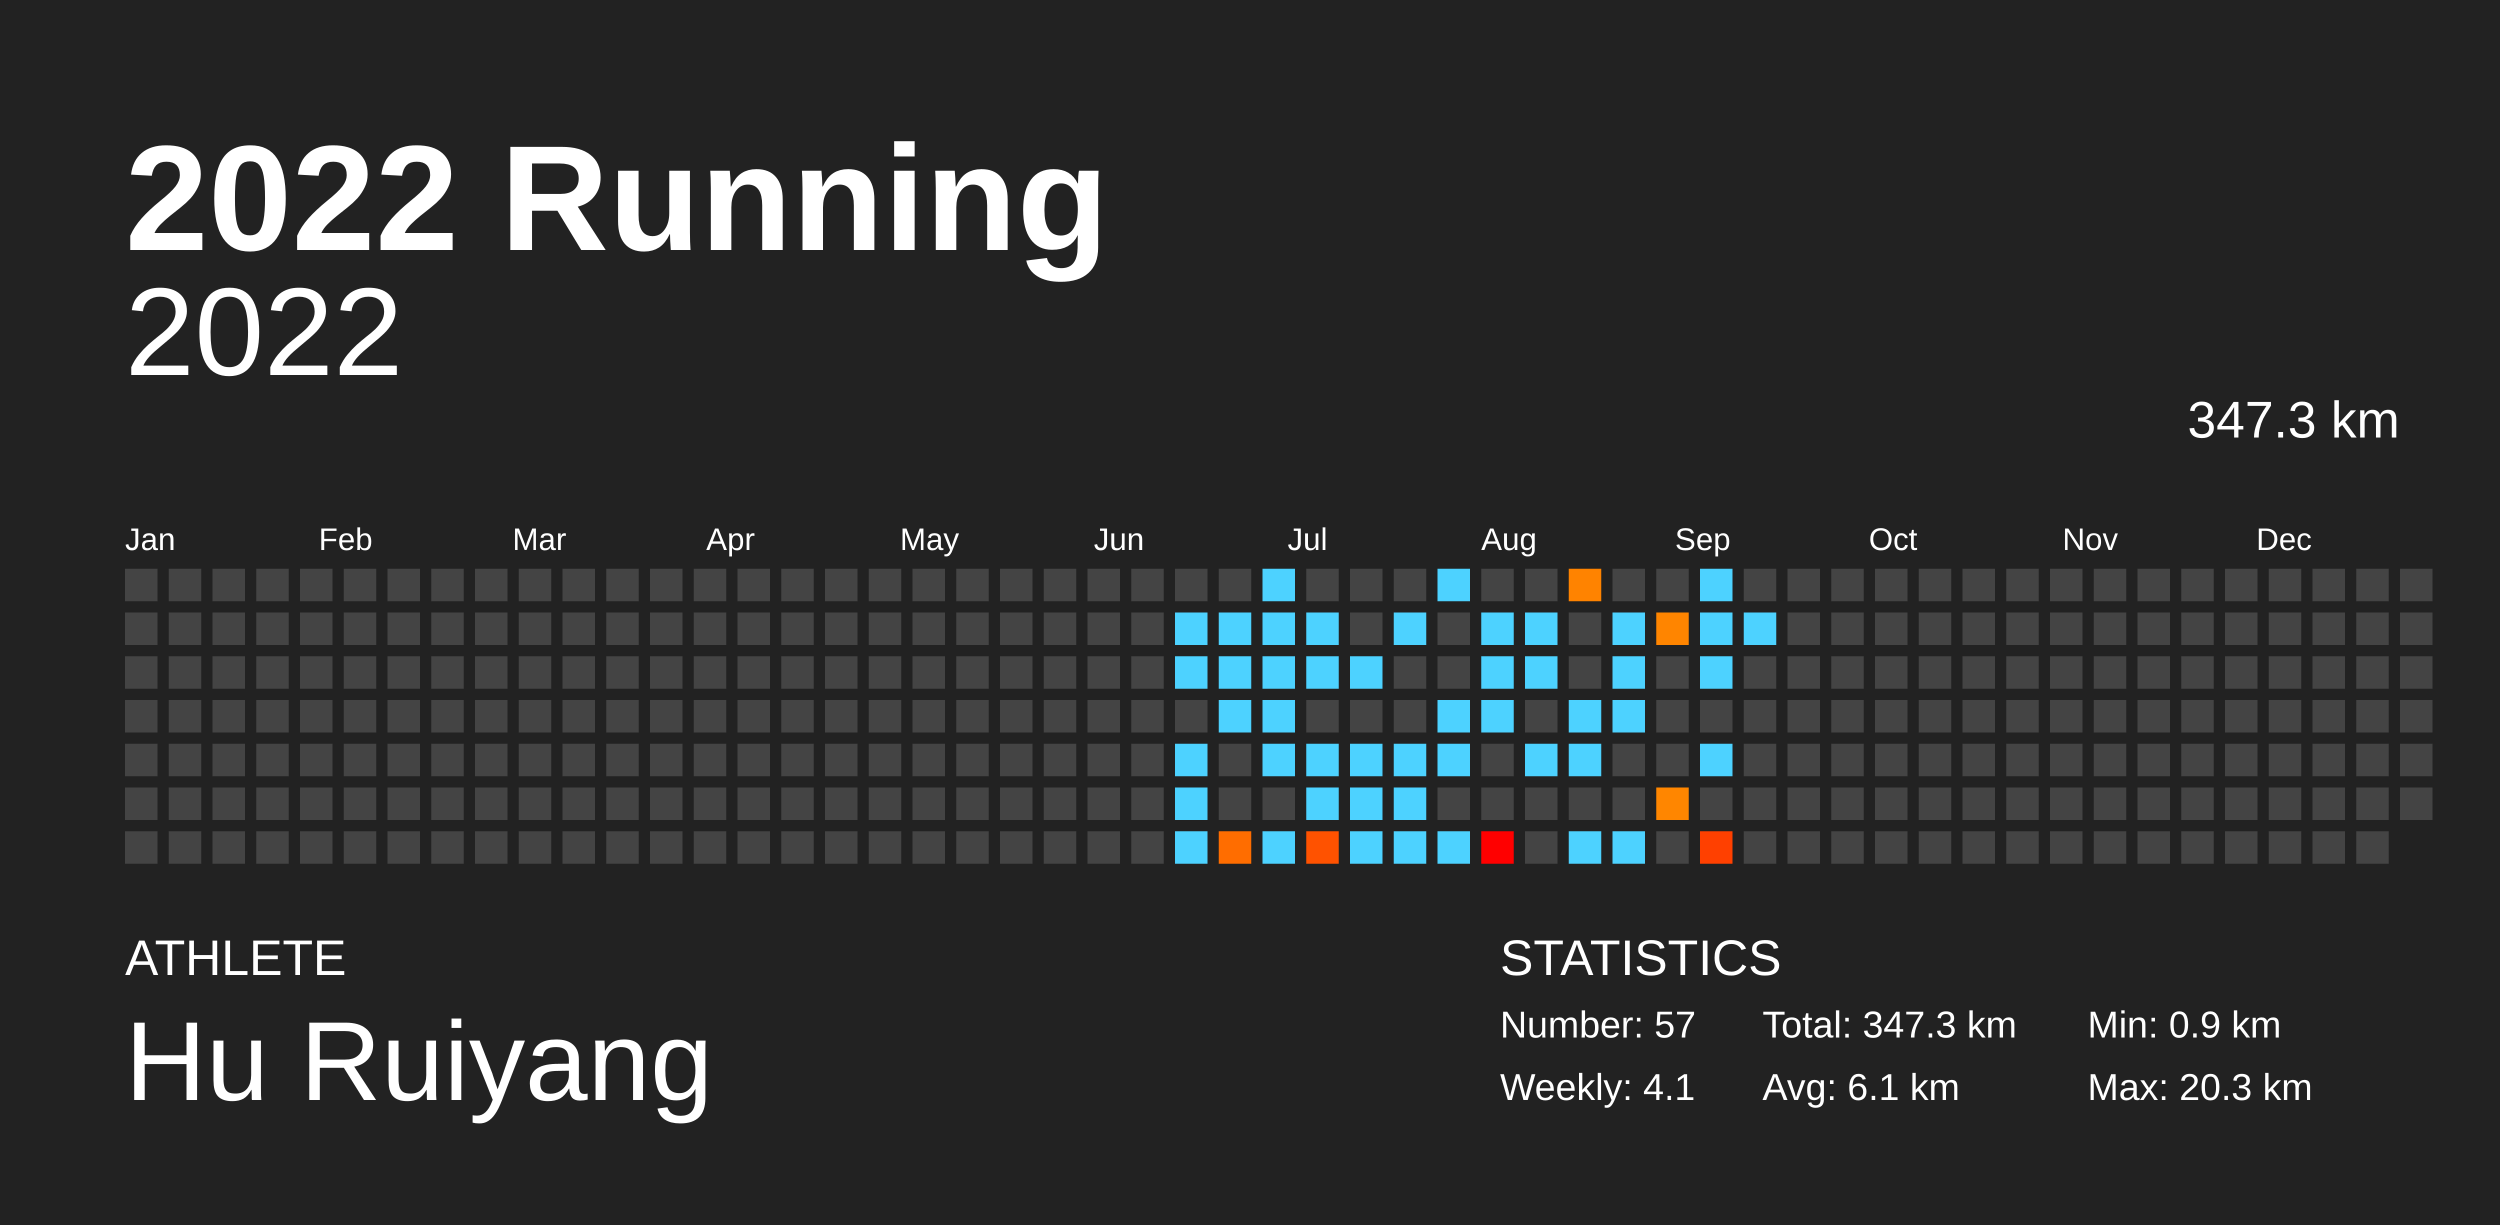
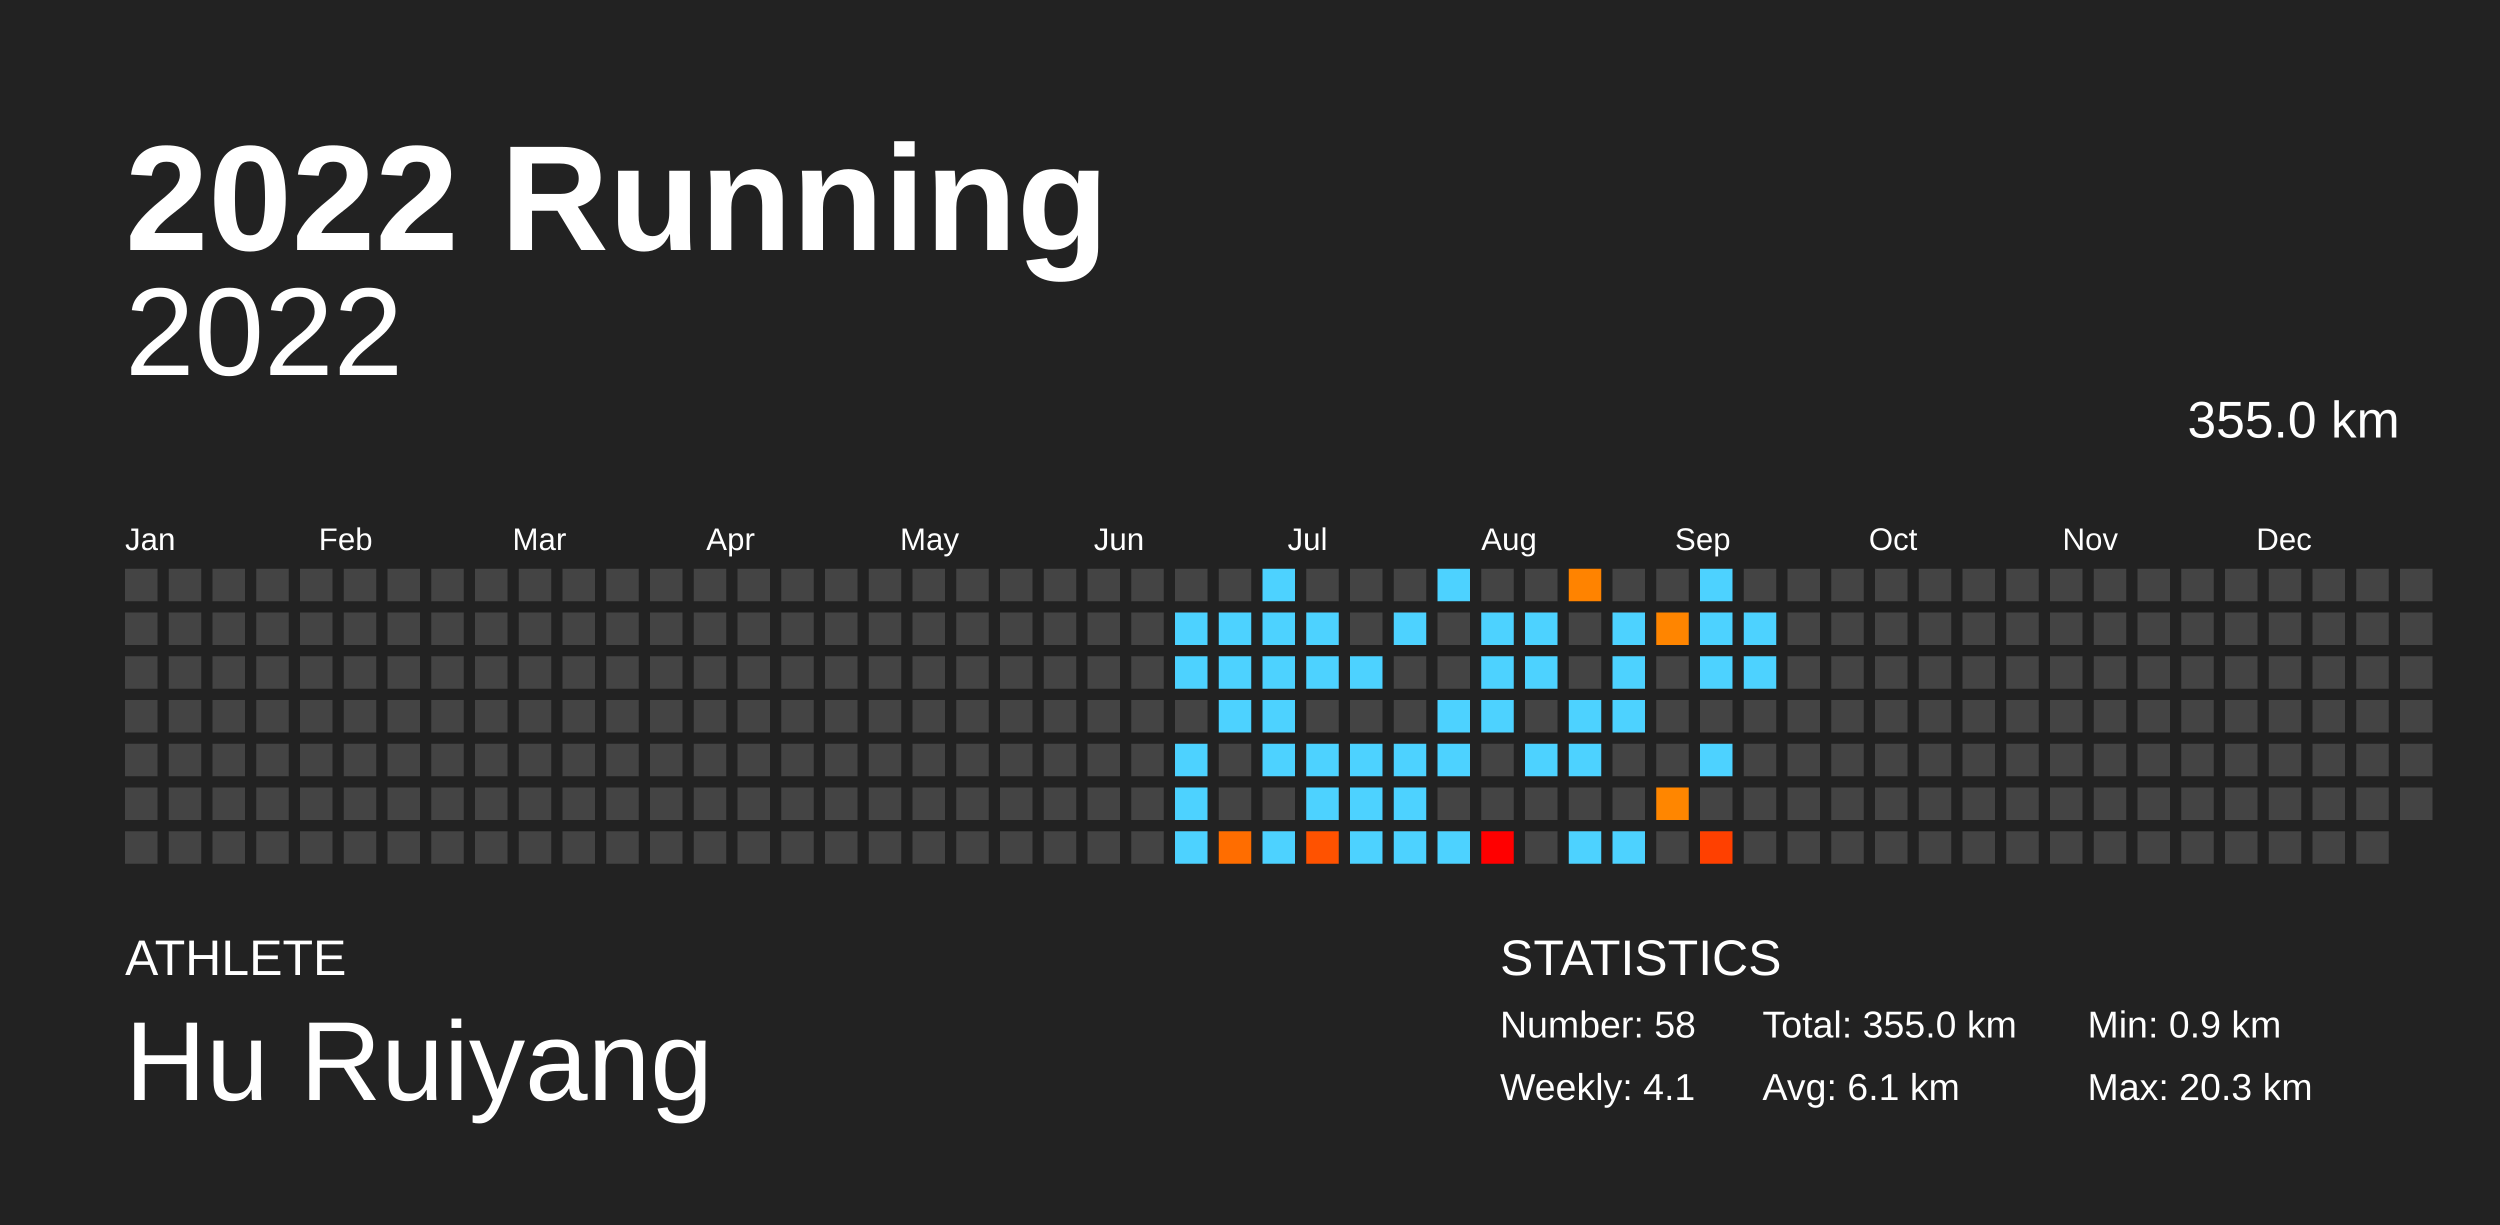
<svg xmlns="http://www.w3.org/2000/svg" baseProfile="full" height="98mm" version="1.1" viewBox="0,0,200,98" width="200mm">
  <defs />
  <rect fill="#222222" height="98" width="200" x="0" y="0" />
  <text fill="#FFFFFF" style="font-size:12px; font-family:Arial; font-weight:bold;" x="10" y="20">2022 Running</text>
  <text fill="#FFFFFF" style="font-size:4px; font-family:Arial" x="10" y="78">ATHLETE</text>
  <text fill="#FFFFFF" style="font-size:9px; font-family:Arial" x="10" y="88">Hu Ruiyang</text>
  <text fill="#FFFFFF" style="font-size:4px; font-family:Arial" x="120" y="78">STATISTICS</text>
-   <text fill="#FFFFFF" style="font-size:3px; font-family:Arial" x="120" y="83">Number: 57</text>
+   <text fill="#FFFFFF" style="font-size:3px; font-family:Arial" x="120" y="83">Number: 58</text>
  <text fill="#FFFFFF" style="font-size:3px; font-family:Arial" x="120" y="88">Weekly: 4.1</text>
-   <text fill="#FFFFFF" style="font-size:3px; font-family:Arial" x="141" y="83">Total: 347.3 km</text>
+   <text fill="#FFFFFF" style="font-size:3px; font-family:Arial" x="141" y="83">Total: 355.0 km</text>
  <text fill="#FFFFFF" style="font-size:3px; font-family:Arial" x="141" y="88">Avg: 6.1 km</text>
  <text fill="#FFFFFF" style="font-size:3px; font-family:Arial" x="167" y="83">Min: 0.9 km</text>
  <text fill="#FFFFFF" style="font-size:3px; font-family:Arial" x="167" y="88">Max: 20.3 km</text>
  <text alignment-baseline="hanging" fill="#FFFFFF" style="font-size:10.0px; font-family:Arial;" x="10" y="30">2022</text>
-   <text alignment-baseline="hanging" fill="#FFFFFF" style="font-size:4.125px; font-family:Arial;" x="175" y="35">347.3 km</text>
+   <text alignment-baseline="hanging" fill="#FFFFFF" style="font-size:4.125px; font-family:Arial;" x="175" y="35">355.0 km</text>
  <text fill="#FFFFFF" style="font-size:2.5px; font-family:Arial" x="10.0" y="44">Jan</text>
  <text fill="#FFFFFF" style="font-size:2.5px; font-family:Arial" x="25.5" y="44">Feb</text>
  <text fill="#FFFFFF" style="font-size:2.5px; font-family:Arial" x="41.0" y="44">Mar</text>
  <text fill="#FFFFFF" style="font-size:2.5px; font-family:Arial" x="56.5" y="44">Apr</text>
  <text fill="#FFFFFF" style="font-size:2.5px; font-family:Arial" x="72.0" y="44">May</text>
  <text fill="#FFFFFF" style="font-size:2.5px; font-family:Arial" x="87.5" y="44">Jun</text>
  <text fill="#FFFFFF" style="font-size:2.5px; font-family:Arial" x="103.0" y="44">Jul</text>
  <text fill="#FFFFFF" style="font-size:2.5px; font-family:Arial" x="118.5" y="44">Aug</text>
  <text fill="#FFFFFF" style="font-size:2.5px; font-family:Arial" x="134.0" y="44">Sep</text>
  <text fill="#FFFFFF" style="font-size:2.5px; font-family:Arial" x="149.5" y="44">Oct</text>
  <text fill="#FFFFFF" style="font-size:2.5px; font-family:Arial" x="165.0" y="44">Nov</text>
  <text fill="#FFFFFF" style="font-size:2.5px; font-family:Arial" x="180.5" y="44">Dec</text>
  <rect fill="#444444" height="2.6" width="2.6" x="10.0" y="45.5" />
  <rect fill="#444444" height="2.6" width="2.6" x="10.0" y="49.0" />
  <rect fill="#444444" height="2.6" width="2.6" x="10.0" y="52.5" />
  <rect fill="#444444" height="2.6" width="2.6" x="10.0" y="56.0" />
  <rect fill="#444444" height="2.6" width="2.6" x="10.0" y="59.5" />
  <rect fill="#444444" height="2.6" width="2.6" x="10.0" y="63.0" />
  <rect fill="#444444" height="2.6" width="2.6" x="10.0" y="66.5" />
  <rect fill="#444444" height="2.6" width="2.6" x="13.5" y="45.5" />
  <rect fill="#444444" height="2.6" width="2.6" x="13.5" y="49.0" />
  <rect fill="#444444" height="2.6" width="2.6" x="13.5" y="52.5" />
  <rect fill="#444444" height="2.6" width="2.6" x="13.5" y="56.0" />
  <rect fill="#444444" height="2.6" width="2.6" x="13.5" y="59.5" />
  <rect fill="#444444" height="2.6" width="2.6" x="13.5" y="63.0" />
  <rect fill="#444444" height="2.6" width="2.6" x="13.5" y="66.5" />
  <rect fill="#444444" height="2.6" width="2.6" x="17.0" y="45.5" />
  <rect fill="#444444" height="2.6" width="2.6" x="17.0" y="49.0" />
  <rect fill="#444444" height="2.6" width="2.6" x="17.0" y="52.5" />
  <rect fill="#444444" height="2.6" width="2.6" x="17.0" y="56.0" />
  <rect fill="#444444" height="2.6" width="2.6" x="17.0" y="59.5" />
  <rect fill="#444444" height="2.6" width="2.6" x="17.0" y="63.0" />
  <rect fill="#444444" height="2.6" width="2.6" x="17.0" y="66.5" />
  <rect fill="#444444" height="2.6" width="2.6" x="20.5" y="45.5" />
  <rect fill="#444444" height="2.6" width="2.6" x="20.5" y="49.0" />
  <rect fill="#444444" height="2.6" width="2.6" x="20.5" y="52.5" />
  <rect fill="#444444" height="2.6" width="2.6" x="20.5" y="56.0" />
  <rect fill="#444444" height="2.6" width="2.6" x="20.5" y="59.5" />
  <rect fill="#444444" height="2.6" width="2.6" x="20.5" y="63.0" />
  <rect fill="#444444" height="2.6" width="2.6" x="20.5" y="66.5" />
  <rect fill="#444444" height="2.6" width="2.6" x="24.0" y="45.5" />
  <rect fill="#444444" height="2.6" width="2.6" x="24.0" y="49.0" />
  <rect fill="#444444" height="2.6" width="2.6" x="24.0" y="52.5" />
  <rect fill="#444444" height="2.6" width="2.6" x="24.0" y="56.0" />
  <rect fill="#444444" height="2.6" width="2.6" x="24.0" y="59.5" />
  <rect fill="#444444" height="2.6" width="2.6" x="24.0" y="63.0" />
  <rect fill="#444444" height="2.6" width="2.6" x="24.0" y="66.5" />
  <rect fill="#444444" height="2.6" width="2.6" x="27.5" y="45.5" />
  <rect fill="#444444" height="2.6" width="2.6" x="27.5" y="49.0" />
  <rect fill="#444444" height="2.6" width="2.6" x="27.5" y="52.5" />
  <rect fill="#444444" height="2.6" width="2.6" x="27.5" y="56.0" />
  <rect fill="#444444" height="2.6" width="2.6" x="27.5" y="59.5" />
  <rect fill="#444444" height="2.6" width="2.6" x="27.5" y="63.0" />
  <rect fill="#444444" height="2.6" width="2.6" x="27.5" y="66.5" />
  <rect fill="#444444" height="2.6" width="2.6" x="31.0" y="45.5" />
  <rect fill="#444444" height="2.6" width="2.6" x="31.0" y="49.0" />
  <rect fill="#444444" height="2.6" width="2.6" x="31.0" y="52.5" />
  <rect fill="#444444" height="2.6" width="2.6" x="31.0" y="56.0" />
  <rect fill="#444444" height="2.6" width="2.6" x="31.0" y="59.5" />
  <rect fill="#444444" height="2.6" width="2.6" x="31.0" y="63.0" />
  <rect fill="#444444" height="2.6" width="2.6" x="31.0" y="66.5" />
  <rect fill="#444444" height="2.6" width="2.6" x="34.5" y="45.5" />
  <rect fill="#444444" height="2.6" width="2.6" x="34.5" y="49.0" />
  <rect fill="#444444" height="2.6" width="2.6" x="34.5" y="52.5" />
  <rect fill="#444444" height="2.6" width="2.6" x="34.5" y="56.0" />
  <rect fill="#444444" height="2.6" width="2.6" x="34.5" y="59.5" />
  <rect fill="#444444" height="2.6" width="2.6" x="34.5" y="63.0" />
  <rect fill="#444444" height="2.6" width="2.6" x="34.5" y="66.5" />
  <rect fill="#444444" height="2.6" width="2.6" x="38.0" y="45.5" />
  <rect fill="#444444" height="2.6" width="2.6" x="38.0" y="49.0" />
  <rect fill="#444444" height="2.6" width="2.6" x="38.0" y="52.5" />
  <rect fill="#444444" height="2.6" width="2.6" x="38.0" y="56.0" />
  <rect fill="#444444" height="2.6" width="2.6" x="38.0" y="59.5" />
  <rect fill="#444444" height="2.6" width="2.6" x="38.0" y="63.0" />
  <rect fill="#444444" height="2.6" width="2.6" x="38.0" y="66.5" />
  <rect fill="#444444" height="2.6" width="2.6" x="41.5" y="45.5" />
  <rect fill="#444444" height="2.6" width="2.6" x="41.5" y="49.0" />
  <rect fill="#444444" height="2.6" width="2.6" x="41.5" y="52.5" />
  <rect fill="#444444" height="2.6" width="2.6" x="41.5" y="56.0" />
  <rect fill="#444444" height="2.6" width="2.6" x="41.5" y="59.5" />
  <rect fill="#444444" height="2.6" width="2.6" x="41.5" y="63.0" />
  <rect fill="#444444" height="2.6" width="2.6" x="41.5" y="66.5" />
  <rect fill="#444444" height="2.6" width="2.6" x="45.0" y="45.5" />
  <rect fill="#444444" height="2.6" width="2.6" x="45.0" y="49.0" />
  <rect fill="#444444" height="2.6" width="2.6" x="45.0" y="52.5" />
  <rect fill="#444444" height="2.6" width="2.6" x="45.0" y="56.0" />
  <rect fill="#444444" height="2.6" width="2.6" x="45.0" y="59.5" />
  <rect fill="#444444" height="2.6" width="2.6" x="45.0" y="63.0" />
  <rect fill="#444444" height="2.6" width="2.6" x="45.0" y="66.5" />
  <rect fill="#444444" height="2.6" width="2.6" x="48.5" y="45.5" />
  <rect fill="#444444" height="2.6" width="2.6" x="48.5" y="49.0" />
  <rect fill="#444444" height="2.6" width="2.6" x="48.5" y="52.5" />
  <rect fill="#444444" height="2.6" width="2.6" x="48.5" y="56.0" />
  <rect fill="#444444" height="2.6" width="2.6" x="48.5" y="59.5" />
  <rect fill="#444444" height="2.6" width="2.6" x="48.5" y="63.0" />
  <rect fill="#444444" height="2.6" width="2.6" x="48.5" y="66.5" />
  <rect fill="#444444" height="2.6" width="2.6" x="52.0" y="45.5" />
  <rect fill="#444444" height="2.6" width="2.6" x="52.0" y="49.0" />
  <rect fill="#444444" height="2.6" width="2.6" x="52.0" y="52.5" />
  <rect fill="#444444" height="2.6" width="2.6" x="52.0" y="56.0" />
  <rect fill="#444444" height="2.6" width="2.6" x="52.0" y="59.5" />
  <rect fill="#444444" height="2.6" width="2.6" x="52.0" y="63.0" />
  <rect fill="#444444" height="2.6" width="2.6" x="52.0" y="66.5" />
  <rect fill="#444444" height="2.6" width="2.6" x="55.5" y="45.5" />
  <rect fill="#444444" height="2.6" width="2.6" x="55.5" y="49.0" />
  <rect fill="#444444" height="2.6" width="2.6" x="55.5" y="52.5" />
  <rect fill="#444444" height="2.6" width="2.6" x="55.5" y="56.0" />
  <rect fill="#444444" height="2.6" width="2.6" x="55.5" y="59.5" />
  <rect fill="#444444" height="2.6" width="2.6" x="55.5" y="63.0" />
  <rect fill="#444444" height="2.6" width="2.6" x="55.5" y="66.5" />
  <rect fill="#444444" height="2.6" width="2.6" x="59.0" y="45.5" />
  <rect fill="#444444" height="2.6" width="2.6" x="59.0" y="49.0" />
  <rect fill="#444444" height="2.6" width="2.6" x="59.0" y="52.5" />
  <rect fill="#444444" height="2.6" width="2.6" x="59.0" y="56.0" />
  <rect fill="#444444" height="2.6" width="2.6" x="59.0" y="59.5" />
  <rect fill="#444444" height="2.6" width="2.6" x="59.0" y="63.0" />
  <rect fill="#444444" height="2.6" width="2.6" x="59.0" y="66.5" />
  <rect fill="#444444" height="2.6" width="2.6" x="62.5" y="45.5" />
  <rect fill="#444444" height="2.6" width="2.6" x="62.5" y="49.0" />
  <rect fill="#444444" height="2.6" width="2.6" x="62.5" y="52.5" />
  <rect fill="#444444" height="2.6" width="2.6" x="62.5" y="56.0" />
  <rect fill="#444444" height="2.6" width="2.6" x="62.5" y="59.5" />
  <rect fill="#444444" height="2.6" width="2.6" x="62.5" y="63.0" />
  <rect fill="#444444" height="2.6" width="2.6" x="62.5" y="66.5" />
  <rect fill="#444444" height="2.6" width="2.6" x="66.0" y="45.5" />
  <rect fill="#444444" height="2.6" width="2.6" x="66.0" y="49.0" />
  <rect fill="#444444" height="2.6" width="2.6" x="66.0" y="52.5" />
  <rect fill="#444444" height="2.6" width="2.6" x="66.0" y="56.0" />
  <rect fill="#444444" height="2.6" width="2.6" x="66.0" y="59.5" />
  <rect fill="#444444" height="2.6" width="2.6" x="66.0" y="63.0" />
  <rect fill="#444444" height="2.6" width="2.6" x="66.0" y="66.5" />
  <rect fill="#444444" height="2.6" width="2.6" x="69.5" y="45.5" />
  <rect fill="#444444" height="2.6" width="2.6" x="69.5" y="49.0" />
  <rect fill="#444444" height="2.6" width="2.6" x="69.5" y="52.5" />
  <rect fill="#444444" height="2.6" width="2.6" x="69.5" y="56.0" />
  <rect fill="#444444" height="2.6" width="2.6" x="69.5" y="59.5" />
  <rect fill="#444444" height="2.6" width="2.6" x="69.5" y="63.0" />
  <rect fill="#444444" height="2.6" width="2.6" x="69.5" y="66.5" />
  <rect fill="#444444" height="2.6" width="2.6" x="73.0" y="45.5" />
  <rect fill="#444444" height="2.6" width="2.6" x="73.0" y="49.0" />
  <rect fill="#444444" height="2.6" width="2.6" x="73.0" y="52.5" />
  <rect fill="#444444" height="2.6" width="2.6" x="73.0" y="56.0" />
  <rect fill="#444444" height="2.6" width="2.6" x="73.0" y="59.5" />
  <rect fill="#444444" height="2.6" width="2.6" x="73.0" y="63.0" />
  <rect fill="#444444" height="2.6" width="2.6" x="73.0" y="66.5" />
  <rect fill="#444444" height="2.6" width="2.6" x="76.5" y="45.5" />
  <rect fill="#444444" height="2.6" width="2.6" x="76.5" y="49.0" />
  <rect fill="#444444" height="2.6" width="2.6" x="76.5" y="52.5" />
  <rect fill="#444444" height="2.6" width="2.6" x="76.5" y="56.0" />
  <rect fill="#444444" height="2.6" width="2.6" x="76.5" y="59.5" />
  <rect fill="#444444" height="2.6" width="2.6" x="76.5" y="63.0" />
  <rect fill="#444444" height="2.6" width="2.6" x="76.5" y="66.5" />
  <rect fill="#444444" height="2.6" width="2.6" x="80.0" y="45.5" />
  <rect fill="#444444" height="2.6" width="2.6" x="80.0" y="49.0" />
  <rect fill="#444444" height="2.6" width="2.6" x="80.0" y="52.5" />
  <rect fill="#444444" height="2.6" width="2.6" x="80.0" y="56.0" />
  <rect fill="#444444" height="2.6" width="2.6" x="80.0" y="59.5" />
  <rect fill="#444444" height="2.6" width="2.6" x="80.0" y="63.0" />
  <rect fill="#444444" height="2.6" width="2.6" x="80.0" y="66.5" />
  <rect fill="#444444" height="2.6" width="2.6" x="83.5" y="45.5" />
  <rect fill="#444444" height="2.6" width="2.6" x="83.5" y="49.0" />
  <rect fill="#444444" height="2.6" width="2.6" x="83.5" y="52.5" />
  <rect fill="#444444" height="2.6" width="2.6" x="83.5" y="56.0" />
  <rect fill="#444444" height="2.6" width="2.6" x="83.5" y="59.5" />
  <rect fill="#444444" height="2.6" width="2.6" x="83.5" y="63.0" />
  <rect fill="#444444" height="2.6" width="2.6" x="83.5" y="66.5" />
  <rect fill="#444444" height="2.6" width="2.6" x="87.0" y="45.5" />
  <rect fill="#444444" height="2.6" width="2.6" x="87.0" y="49.0" />
  <rect fill="#444444" height="2.6" width="2.6" x="87.0" y="52.5" />
  <rect fill="#444444" height="2.6" width="2.6" x="87.0" y="56.0" />
  <rect fill="#444444" height="2.6" width="2.6" x="87.0" y="59.5" />
  <rect fill="#444444" height="2.6" width="2.6" x="87.0" y="63.0" />
  <rect fill="#444444" height="2.6" width="2.6" x="87.0" y="66.5" />
  <rect fill="#444444" height="2.6" width="2.6" x="90.5" y="45.5" />
  <rect fill="#444444" height="2.6" width="2.6" x="90.5" y="49.0" />
  <rect fill="#444444" height="2.6" width="2.6" x="90.5" y="52.5" />
  <rect fill="#444444" height="2.6" width="2.6" x="90.5" y="56.0" />
  <rect fill="#444444" height="2.6" width="2.6" x="90.5" y="59.5" />
  <rect fill="#444444" height="2.6" width="2.6" x="90.5" y="63.0" />
  <rect fill="#444444" height="2.6" width="2.6" x="90.5" y="66.5" />
  <rect fill="#444444" height="2.6" width="2.6" x="94.0" y="45.5" />
  <rect fill="#4dd2ff" height="2.6" width="2.6" x="94.0" y="49.0" />
  <rect fill="#4dd2ff" height="2.6" width="2.6" x="94.0" y="52.5" />
  <rect fill="#444444" height="2.6" width="2.6" x="94.0" y="56.0" />
  <rect fill="#4dd2ff" height="2.6" width="2.6" x="94.0" y="59.5" />
  <rect fill="#4dd2ff" height="2.6" width="2.6" x="94.0" y="63.0" />
  <rect fill="#4dd2ff" height="2.6" width="2.6" x="94.0" y="66.5" />
  <rect fill="#444444" height="2.6" width="2.6" x="97.5" y="45.5" />
  <rect fill="#4dd2ff" height="2.6" width="2.6" x="97.5" y="49.0" />
  <rect fill="#4dd2ff" height="2.6" width="2.6" x="97.5" y="52.5" />
  <rect fill="#4dd2ff" height="2.6" width="2.6" x="97.5" y="56.0" />
  <rect fill="#444444" height="2.6" width="2.6" x="97.5" y="59.5" />
  <rect fill="#444444" height="2.6" width="2.6" x="97.5" y="63.0" />
  <rect fill="#ff6d00" height="2.6" width="2.6" x="97.5" y="66.5" />
  <rect fill="#4dd2ff" height="2.6" width="2.6" x="101.0" y="45.5" />
  <rect fill="#4dd2ff" height="2.6" width="2.6" x="101.0" y="49.0" />
  <rect fill="#4dd2ff" height="2.6" width="2.6" x="101.0" y="52.5" />
  <rect fill="#4dd2ff" height="2.6" width="2.6" x="101.0" y="56.0" />
  <rect fill="#4dd2ff" height="2.6" width="2.6" x="101.0" y="59.5" />
  <rect fill="#444444" height="2.6" width="2.6" x="101.0" y="63.0" />
  <rect fill="#4dd2ff" height="2.6" width="2.6" x="101.0" y="66.5" />
  <rect fill="#444444" height="2.6" width="2.6" x="104.5" y="45.5" />
  <rect fill="#4dd2ff" height="2.6" width="2.6" x="104.5" y="49.0" />
  <rect fill="#4dd2ff" height="2.6" width="2.6" x="104.5" y="52.5" />
  <rect fill="#444444" height="2.6" width="2.6" x="104.5" y="56.0" />
  <rect fill="#4dd2ff" height="2.6" width="2.6" x="104.5" y="59.5" />
  <rect fill="#4dd2ff" height="2.6" width="2.6" x="104.5" y="63.0" />
  <rect fill="#ff5200" height="2.6" width="2.6" x="104.5" y="66.5" />
  <rect fill="#444444" height="2.6" width="2.6" x="108.0" y="45.5" />
  <rect fill="#444444" height="2.6" width="2.6" x="108.0" y="49.0" />
  <rect fill="#4dd2ff" height="2.6" width="2.6" x="108.0" y="52.5" />
  <rect fill="#444444" height="2.6" width="2.6" x="108.0" y="56.0" />
  <rect fill="#4dd2ff" height="2.6" width="2.6" x="108.0" y="59.5" />
  <rect fill="#4dd2ff" height="2.6" width="2.6" x="108.0" y="63.0" />
  <rect fill="#4dd2ff" height="2.6" width="2.6" x="108.0" y="66.5" />
  <rect fill="#444444" height="2.6" width="2.6" x="111.5" y="45.5" />
  <rect fill="#4dd2ff" height="2.6" width="2.6" x="111.5" y="49.0" />
  <rect fill="#444444" height="2.6" width="2.6" x="111.5" y="52.5" />
  <rect fill="#444444" height="2.6" width="2.6" x="111.5" y="56.0" />
  <rect fill="#4dd2ff" height="2.6" width="2.6" x="111.5" y="59.5" />
  <rect fill="#4dd2ff" height="2.6" width="2.6" x="111.5" y="63.0" />
  <rect fill="#4dd2ff" height="2.6" width="2.6" x="111.5" y="66.5" />
  <rect fill="#4dd2ff" height="2.6" width="2.6" x="115.0" y="45.5" />
  <rect fill="#444444" height="2.6" width="2.6" x="115.0" y="49.0" />
  <rect fill="#444444" height="2.6" width="2.6" x="115.0" y="52.5" />
  <rect fill="#4dd2ff" height="2.6" width="2.6" x="115.0" y="56.0" />
  <rect fill="#4dd2ff" height="2.6" width="2.6" x="115.0" y="59.5" />
  <rect fill="#444444" height="2.6" width="2.6" x="115.0" y="63.0" />
  <rect fill="#4dd2ff" height="2.6" width="2.6" x="115.0" y="66.5" />
  <rect fill="#444444" height="2.6" width="2.6" x="118.5" y="45.5" />
  <rect fill="#4dd2ff" height="2.6" width="2.6" x="118.5" y="49.0" />
  <rect fill="#4dd2ff" height="2.6" width="2.6" x="118.5" y="52.5" />
  <rect fill="#4dd2ff" height="2.6" width="2.6" x="118.5" y="56.0" />
  <rect fill="#444444" height="2.6" width="2.6" x="118.5" y="59.5" />
  <rect fill="#444444" height="2.6" width="2.6" x="118.5" y="63.0" />
  <rect fill="red" height="2.6" width="2.6" x="118.5" y="66.5" />
  <rect fill="#444444" height="2.6" width="2.6" x="122.0" y="45.5" />
  <rect fill="#4dd2ff" height="2.6" width="2.6" x="122.0" y="49.0" />
  <rect fill="#4dd2ff" height="2.6" width="2.6" x="122.0" y="52.5" />
  <rect fill="#444444" height="2.6" width="2.6" x="122.0" y="56.0" />
  <rect fill="#4dd2ff" height="2.6" width="2.6" x="122.0" y="59.5" />
  <rect fill="#444444" height="2.6" width="2.6" x="122.0" y="63.0" />
  <rect fill="#444444" height="2.6" width="2.6" x="122.0" y="66.5" />
  <rect fill="#ff8300" height="2.6" width="2.6" x="125.5" y="45.5" />
  <rect fill="#444444" height="2.6" width="2.6" x="125.5" y="49.0" />
  <rect fill="#444444" height="2.6" width="2.6" x="125.5" y="52.5" />
  <rect fill="#4dd2ff" height="2.6" width="2.6" x="125.5" y="56.0" />
  <rect fill="#4dd2ff" height="2.6" width="2.6" x="125.5" y="59.5" />
  <rect fill="#444444" height="2.6" width="2.6" x="125.5" y="63.0" />
  <rect fill="#4dd2ff" height="2.6" width="2.6" x="125.5" y="66.5" />
  <rect fill="#444444" height="2.6" width="2.6" x="129.0" y="45.5" />
  <rect fill="#4dd2ff" height="2.6" width="2.6" x="129.0" y="49.0" />
  <rect fill="#4dd2ff" height="2.6" width="2.6" x="129.0" y="52.5" />
  <rect fill="#4dd2ff" height="2.6" width="2.6" x="129.0" y="56.0" />
  <rect fill="#444444" height="2.6" width="2.6" x="129.0" y="59.5" />
  <rect fill="#444444" height="2.6" width="2.6" x="129.0" y="63.0" />
  <rect fill="#4dd2ff" height="2.6" width="2.6" x="129.0" y="66.5" />
  <rect fill="#444444" height="2.6" width="2.6" x="132.5" y="45.5" />
  <rect fill="#ff8500" height="2.6" width="2.6" x="132.5" y="49.0" />
  <rect fill="#444444" height="2.6" width="2.6" x="132.5" y="52.5" />
  <rect fill="#444444" height="2.6" width="2.6" x="132.5" y="56.0" />
  <rect fill="#444444" height="2.6" width="2.6" x="132.5" y="59.5" />
  <rect fill="#ff8600" height="2.6" width="2.6" x="132.5" y="63.0" />
  <rect fill="#444444" height="2.6" width="2.6" x="132.5" y="66.5" />
  <rect fill="#4dd2ff" height="2.6" width="2.6" x="136.0" y="45.5" />
  <rect fill="#4dd2ff" height="2.6" width="2.6" x="136.0" y="49.0" />
  <rect fill="#4dd2ff" height="2.6" width="2.6" x="136.0" y="52.5" />
  <rect fill="#444444" height="2.6" width="2.6" x="136.0" y="56.0" />
  <rect fill="#4dd2ff" height="2.6" width="2.6" x="136.0" y="59.5" />
  <rect fill="#444444" height="2.6" width="2.6" x="136.0" y="63.0" />
  <rect fill="#ff4000" height="2.6" width="2.6" x="136.0" y="66.5" />
  <rect fill="#444444" height="2.6" width="2.6" x="139.5" y="45.5" />
  <rect fill="#4dd2ff" height="2.6" width="2.6" x="139.5" y="49.0" />
-   <rect fill="#444444" height="2.6" width="2.6" x="139.5" y="52.5" />
+   <rect fill="#4dd2ff" height="2.6" width="2.6" x="139.5" y="52.5" />
  <rect fill="#444444" height="2.6" width="2.6" x="139.5" y="56.0" />
  <rect fill="#444444" height="2.6" width="2.6" x="139.5" y="59.5" />
  <rect fill="#444444" height="2.6" width="2.6" x="139.5" y="63.0" />
  <rect fill="#444444" height="2.6" width="2.6" x="139.5" y="66.5" />
  <rect fill="#444444" height="2.6" width="2.6" x="143.0" y="45.5" />
  <rect fill="#444444" height="2.6" width="2.6" x="143.0" y="49.0" />
  <rect fill="#444444" height="2.6" width="2.6" x="143.0" y="52.5" />
  <rect fill="#444444" height="2.6" width="2.6" x="143.0" y="56.0" />
  <rect fill="#444444" height="2.6" width="2.6" x="143.0" y="59.5" />
  <rect fill="#444444" height="2.6" width="2.6" x="143.0" y="63.0" />
  <rect fill="#444444" height="2.6" width="2.6" x="143.0" y="66.5" />
  <rect fill="#444444" height="2.6" width="2.6" x="146.5" y="45.5" />
  <rect fill="#444444" height="2.6" width="2.6" x="146.5" y="49.0" />
  <rect fill="#444444" height="2.6" width="2.6" x="146.5" y="52.5" />
  <rect fill="#444444" height="2.6" width="2.6" x="146.5" y="56.0" />
  <rect fill="#444444" height="2.6" width="2.6" x="146.5" y="59.5" />
  <rect fill="#444444" height="2.6" width="2.6" x="146.5" y="63.0" />
  <rect fill="#444444" height="2.6" width="2.6" x="146.5" y="66.5" />
  <rect fill="#444444" height="2.6" width="2.6" x="150.0" y="45.5" />
  <rect fill="#444444" height="2.6" width="2.6" x="150.0" y="49.0" />
  <rect fill="#444444" height="2.6" width="2.6" x="150.0" y="52.5" />
  <rect fill="#444444" height="2.6" width="2.6" x="150.0" y="56.0" />
  <rect fill="#444444" height="2.6" width="2.6" x="150.0" y="59.5" />
  <rect fill="#444444" height="2.6" width="2.6" x="150.0" y="63.0" />
  <rect fill="#444444" height="2.6" width="2.6" x="150.0" y="66.5" />
  <rect fill="#444444" height="2.6" width="2.6" x="153.5" y="45.5" />
  <rect fill="#444444" height="2.6" width="2.6" x="153.5" y="49.0" />
  <rect fill="#444444" height="2.6" width="2.6" x="153.5" y="52.5" />
  <rect fill="#444444" height="2.6" width="2.6" x="153.5" y="56.0" />
  <rect fill="#444444" height="2.6" width="2.6" x="153.5" y="59.5" />
  <rect fill="#444444" height="2.6" width="2.6" x="153.5" y="63.0" />
  <rect fill="#444444" height="2.6" width="2.6" x="153.5" y="66.5" />
  <rect fill="#444444" height="2.6" width="2.6" x="157.0" y="45.5" />
  <rect fill="#444444" height="2.6" width="2.6" x="157.0" y="49.0" />
  <rect fill="#444444" height="2.6" width="2.6" x="157.0" y="52.5" />
  <rect fill="#444444" height="2.6" width="2.6" x="157.0" y="56.0" />
  <rect fill="#444444" height="2.6" width="2.6" x="157.0" y="59.5" />
  <rect fill="#444444" height="2.6" width="2.6" x="157.0" y="63.0" />
  <rect fill="#444444" height="2.6" width="2.6" x="157.0" y="66.5" />
  <rect fill="#444444" height="2.6" width="2.6" x="160.5" y="45.5" />
  <rect fill="#444444" height="2.6" width="2.6" x="160.5" y="49.0" />
  <rect fill="#444444" height="2.6" width="2.6" x="160.5" y="52.5" />
  <rect fill="#444444" height="2.6" width="2.6" x="160.5" y="56.0" />
  <rect fill="#444444" height="2.6" width="2.6" x="160.5" y="59.5" />
  <rect fill="#444444" height="2.6" width="2.6" x="160.5" y="63.0" />
  <rect fill="#444444" height="2.6" width="2.6" x="160.5" y="66.5" />
  <rect fill="#444444" height="2.6" width="2.6" x="164.0" y="45.5" />
  <rect fill="#444444" height="2.6" width="2.6" x="164.0" y="49.0" />
  <rect fill="#444444" height="2.6" width="2.6" x="164.0" y="52.5" />
  <rect fill="#444444" height="2.6" width="2.6" x="164.0" y="56.0" />
  <rect fill="#444444" height="2.6" width="2.6" x="164.0" y="59.5" />
  <rect fill="#444444" height="2.6" width="2.6" x="164.0" y="63.0" />
  <rect fill="#444444" height="2.6" width="2.6" x="164.0" y="66.5" />
  <rect fill="#444444" height="2.6" width="2.6" x="167.5" y="45.5" />
  <rect fill="#444444" height="2.6" width="2.6" x="167.5" y="49.0" />
  <rect fill="#444444" height="2.6" width="2.6" x="167.5" y="52.5" />
  <rect fill="#444444" height="2.6" width="2.6" x="167.5" y="56.0" />
  <rect fill="#444444" height="2.6" width="2.6" x="167.5" y="59.5" />
  <rect fill="#444444" height="2.6" width="2.6" x="167.5" y="63.0" />
  <rect fill="#444444" height="2.6" width="2.6" x="167.5" y="66.5" />
  <rect fill="#444444" height="2.6" width="2.6" x="171.0" y="45.5" />
  <rect fill="#444444" height="2.6" width="2.6" x="171.0" y="49.0" />
  <rect fill="#444444" height="2.6" width="2.6" x="171.0" y="52.5" />
  <rect fill="#444444" height="2.6" width="2.6" x="171.0" y="56.0" />
  <rect fill="#444444" height="2.6" width="2.6" x="171.0" y="59.5" />
  <rect fill="#444444" height="2.6" width="2.6" x="171.0" y="63.0" />
  <rect fill="#444444" height="2.6" width="2.6" x="171.0" y="66.5" />
  <rect fill="#444444" height="2.6" width="2.6" x="174.5" y="45.5" />
  <rect fill="#444444" height="2.6" width="2.6" x="174.5" y="49.0" />
  <rect fill="#444444" height="2.6" width="2.6" x="174.5" y="52.5" />
  <rect fill="#444444" height="2.6" width="2.6" x="174.5" y="56.0" />
  <rect fill="#444444" height="2.6" width="2.6" x="174.5" y="59.5" />
  <rect fill="#444444" height="2.6" width="2.6" x="174.5" y="63.0" />
  <rect fill="#444444" height="2.6" width="2.6" x="174.5" y="66.5" />
  <rect fill="#444444" height="2.6" width="2.6" x="178.0" y="45.5" />
  <rect fill="#444444" height="2.6" width="2.6" x="178.0" y="49.0" />
  <rect fill="#444444" height="2.6" width="2.6" x="178.0" y="52.5" />
  <rect fill="#444444" height="2.6" width="2.6" x="178.0" y="56.0" />
  <rect fill="#444444" height="2.6" width="2.6" x="178.0" y="59.5" />
  <rect fill="#444444" height="2.6" width="2.6" x="178.0" y="63.0" />
  <rect fill="#444444" height="2.6" width="2.6" x="178.0" y="66.5" />
  <rect fill="#444444" height="2.6" width="2.6" x="181.5" y="45.5" />
  <rect fill="#444444" height="2.6" width="2.6" x="181.5" y="49.0" />
  <rect fill="#444444" height="2.6" width="2.6" x="181.5" y="52.5" />
  <rect fill="#444444" height="2.6" width="2.6" x="181.5" y="56.0" />
  <rect fill="#444444" height="2.6" width="2.6" x="181.5" y="59.5" />
  <rect fill="#444444" height="2.6" width="2.6" x="181.5" y="63.0" />
  <rect fill="#444444" height="2.6" width="2.6" x="181.5" y="66.5" />
  <rect fill="#444444" height="2.6" width="2.6" x="185.0" y="45.5" />
  <rect fill="#444444" height="2.6" width="2.6" x="185.0" y="49.0" />
  <rect fill="#444444" height="2.6" width="2.6" x="185.0" y="52.5" />
  <rect fill="#444444" height="2.6" width="2.6" x="185.0" y="56.0" />
  <rect fill="#444444" height="2.6" width="2.6" x="185.0" y="59.5" />
  <rect fill="#444444" height="2.6" width="2.6" x="185.0" y="63.0" />
  <rect fill="#444444" height="2.6" width="2.6" x="185.0" y="66.5" />
  <rect fill="#444444" height="2.6" width="2.6" x="188.5" y="45.5" />
  <rect fill="#444444" height="2.6" width="2.6" x="188.5" y="49.0" />
  <rect fill="#444444" height="2.6" width="2.6" x="188.5" y="52.5" />
  <rect fill="#444444" height="2.6" width="2.6" x="188.5" y="56.0" />
  <rect fill="#444444" height="2.6" width="2.6" x="188.5" y="59.5" />
  <rect fill="#444444" height="2.6" width="2.6" x="188.5" y="63.0" />
  <rect fill="#444444" height="2.6" width="2.6" x="188.5" y="66.5" />
  <rect fill="#444444" height="2.6" width="2.6" x="192.0" y="45.5" />
  <rect fill="#444444" height="2.6" width="2.6" x="192.0" y="49.0" />
  <rect fill="#444444" height="2.6" width="2.6" x="192.0" y="52.5" />
  <rect fill="#444444" height="2.6" width="2.6" x="192.0" y="56.0" />
  <rect fill="#444444" height="2.6" width="2.6" x="192.0" y="59.5" />
  <rect fill="#444444" height="2.6" width="2.6" x="192.0" y="63.0" />
</svg>
